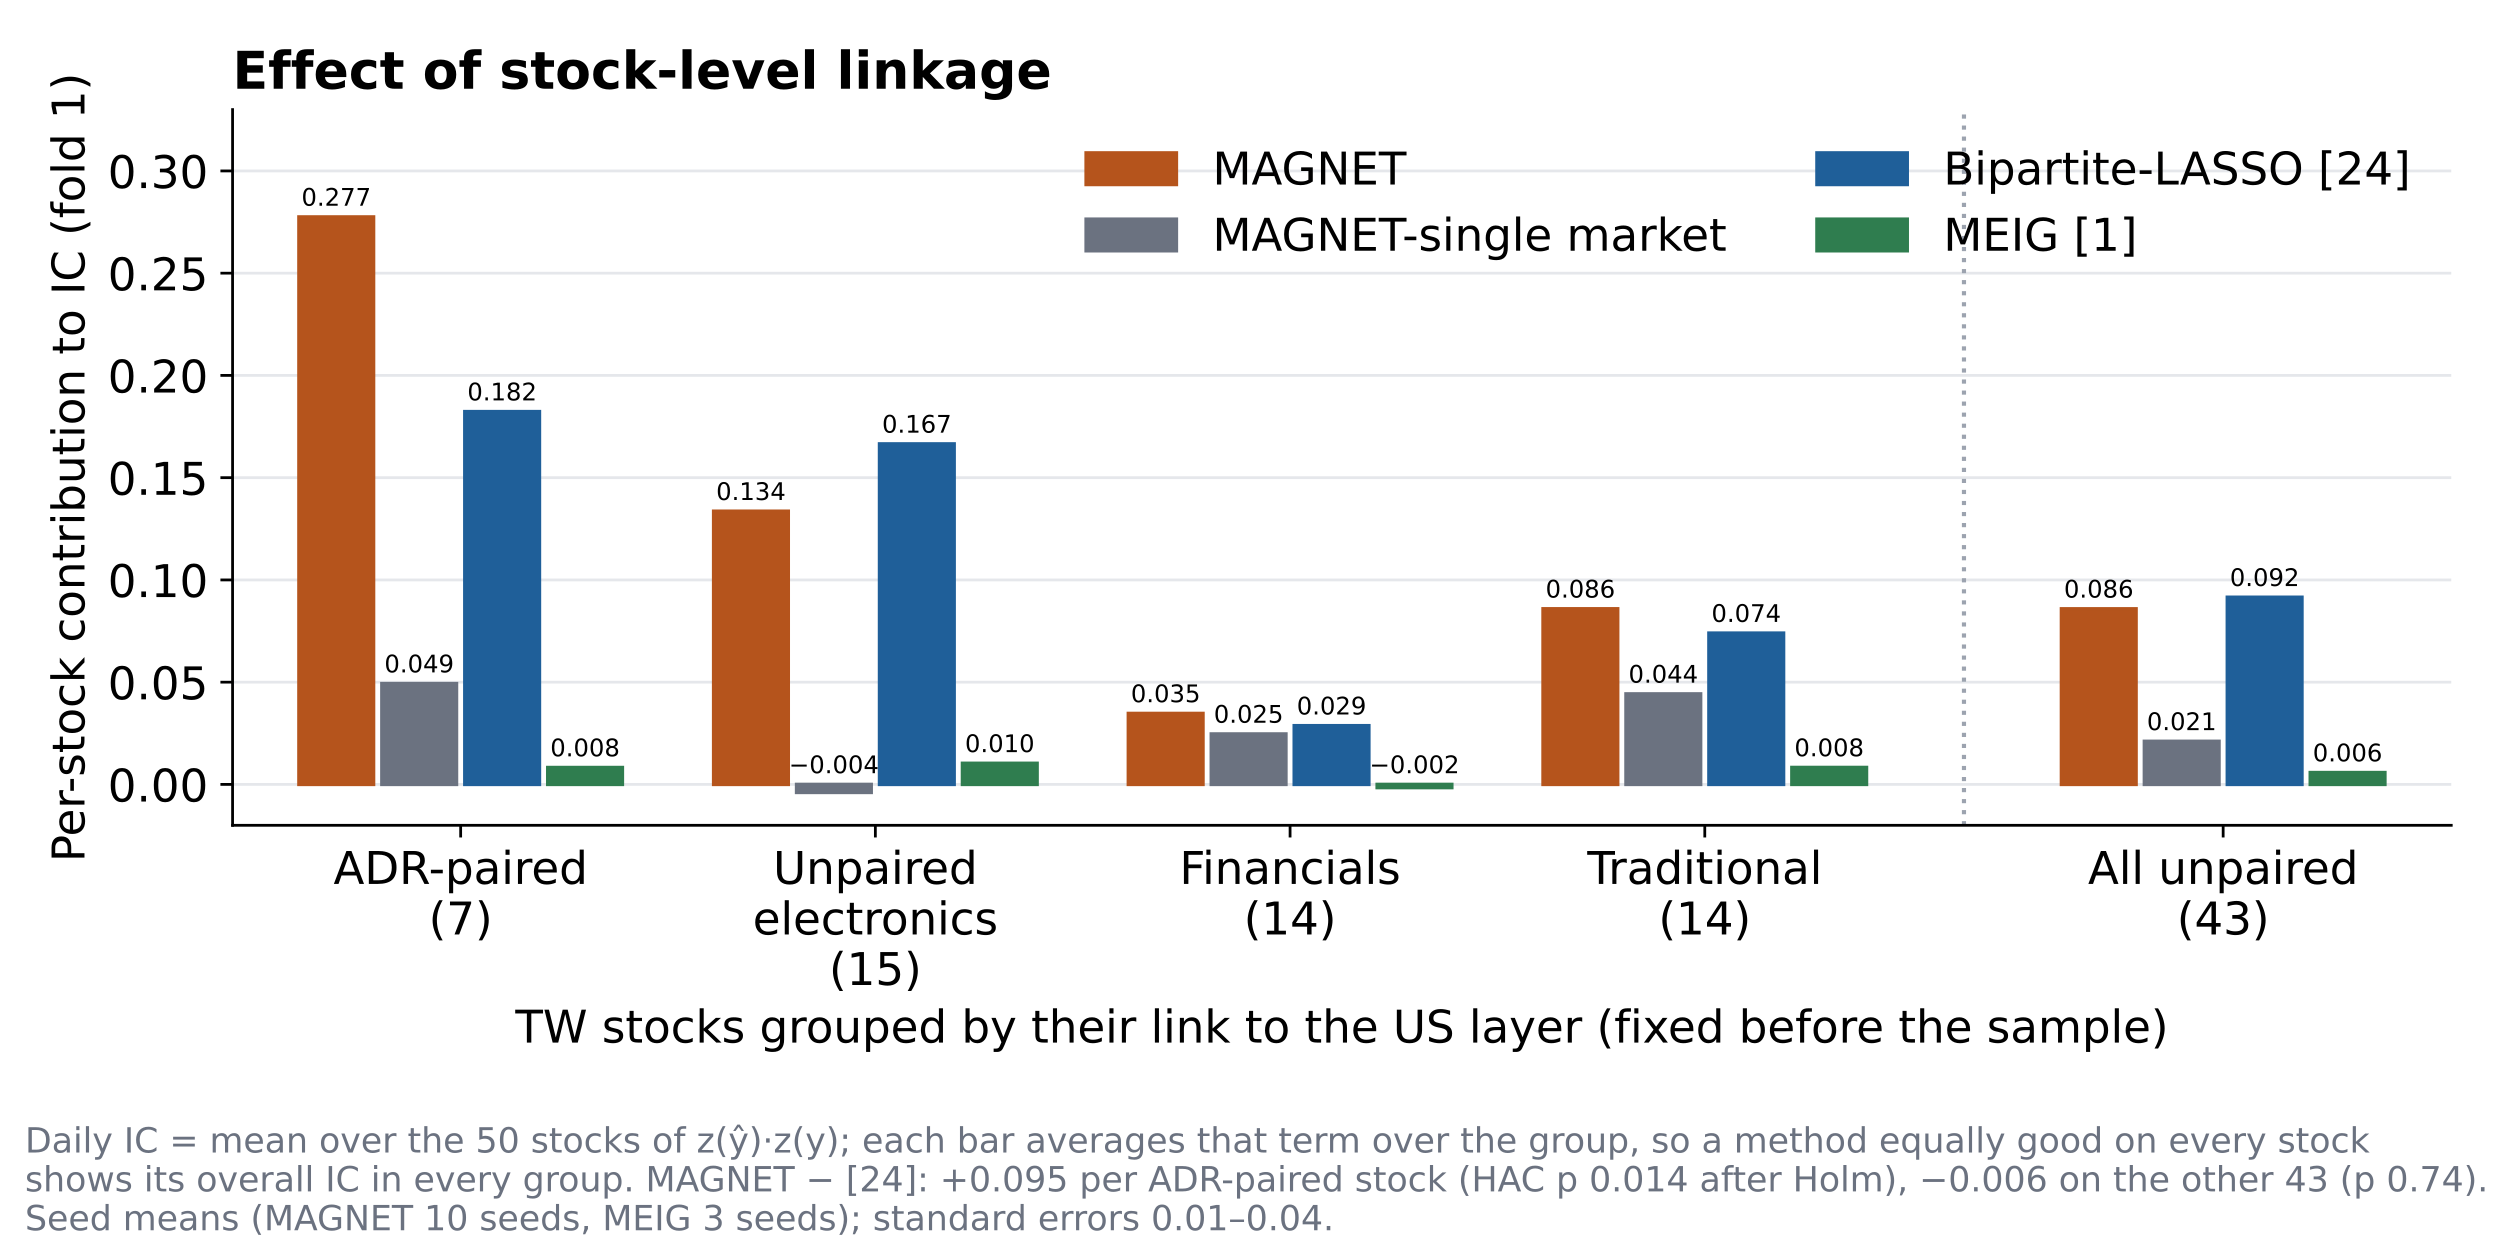
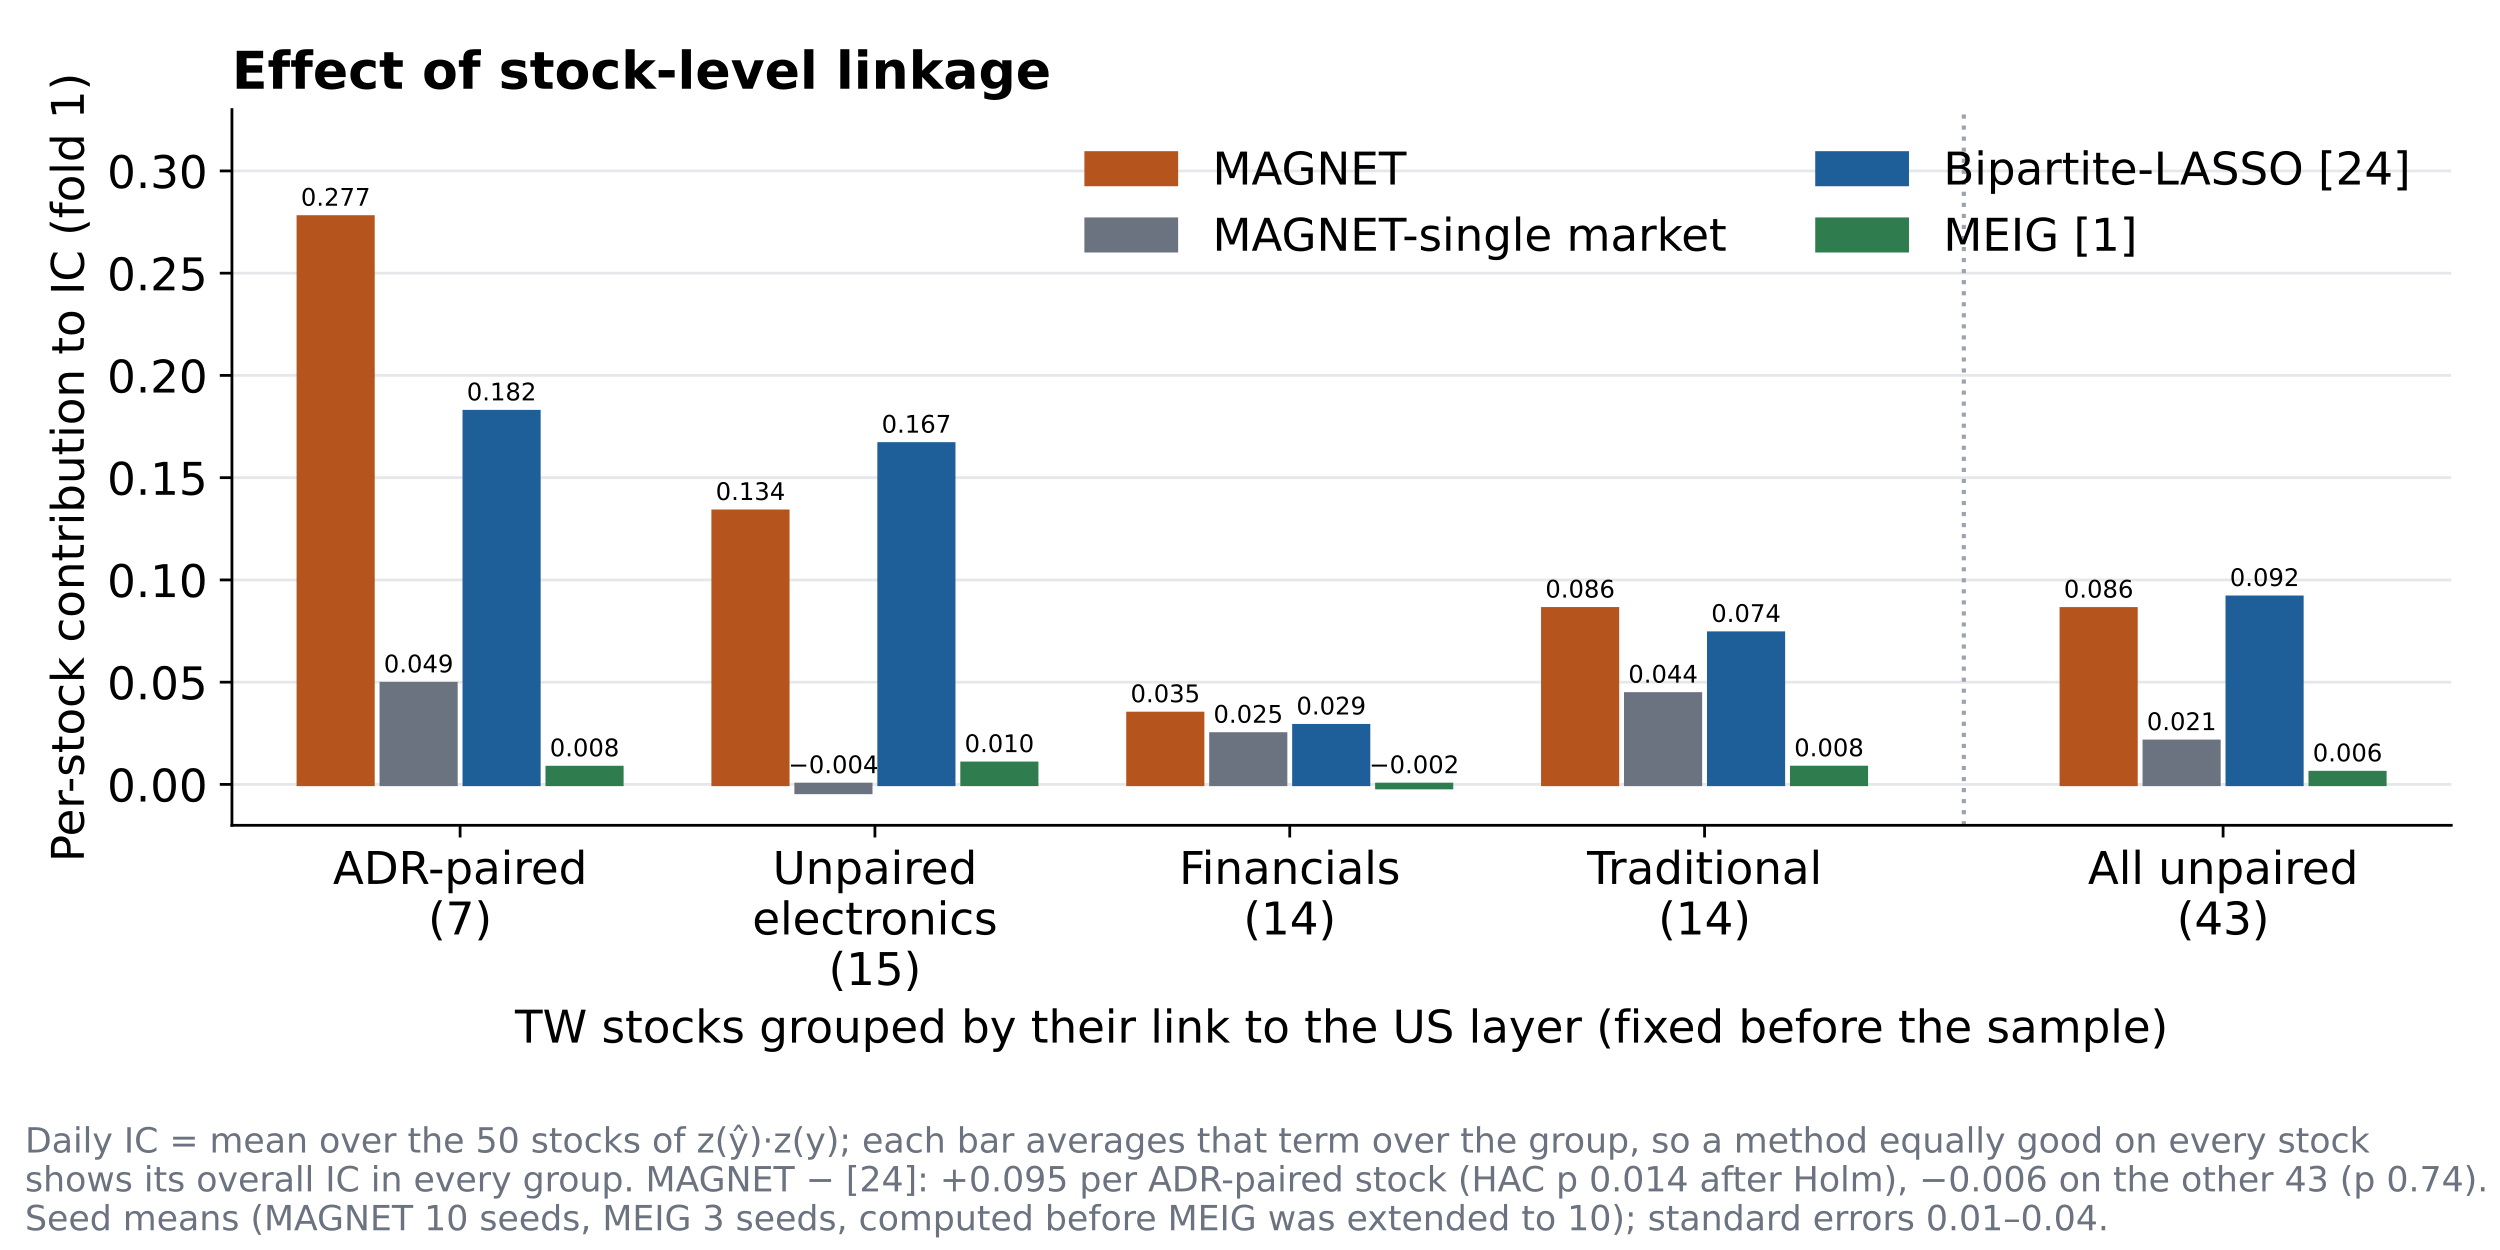
<svg xmlns="http://www.w3.org/2000/svg" xmlns:xlink="http://www.w3.org/1999/xlink" width="720pt" height="360pt" viewBox="0 0 720 360" version="1.1">
  <defs>
    <style type="text/css">*{stroke-linejoin: round; stroke-linecap: butt}</style>
  </defs>
  <g id="figure_1">
    <g id="patch_1">
      <path d="M 0 360  L 720 360  L 720 0  L 0 0  z " style="fill: #ffffff" />
    </g>
    <g id="axes_1">
      <g id="patch_2">
-         <path d="M 66.98 237.688  L 705.96 237.688  L 705.96 31.56  L 66.98 31.56  z " style="fill: #ffffff" />
+         <path d="M 66.8 237.688  L 705.96 237.688  L 705.96 31.56  L 66.8 31.56  z " style="fill: #ffffff" />
      </g>
      <g id="matplotlib.axis_1">
        <g id="xtick_1">
          <g id="line2d_1">
            <defs>
-               <path id="m9913986153" d="M 0 0  L 0 3.5  " style="stroke: #000000; stroke-width: 0.8" />
+               <path id="ma2b7b3d340" d="M 0 0  L 0 3.5  " style="stroke: #000000; stroke-width: 0.8" />
            </defs>
            <g>
-               <use xlink:href="#m9913986153" x="132.67" y="237.688" style="stroke: #000000; stroke-width: 0.8" />
+               <use xlink:href="#ma2b7b3d340" x="132.508" y="237.688" style="stroke: #000000; stroke-width: 0.8" />
            </g>
          </g>
          <g id="text_1">
-             <text style="font-size: 13px; font-family: 'DejaVu Sans'" transform="translate(96.04914 254.566)">ADR-paired</text>
-             <text style="font-size: 13px; font-family: 'DejaVu Sans'" transform="translate(123.4619 269.1231)">(7)</text>
+             <text style="font-size: 13px; font-family: 'DejaVu Sans'" transform="translate(95.88765 254.566)">ADR-paired</text>
+             <text style="font-size: 13px; font-family: 'DejaVu Sans'" transform="translate(123.3004 269.1231)">(7)</text>
          </g>
        </g>
        <g id="xtick_2">
          <g id="line2d_2">
            <g>
-               <use xlink:href="#m9913986153" x="252.105" y="237.688" style="stroke: #000000; stroke-width: 0.8" />
+               <use xlink:href="#ma2b7b3d340" x="251.977" y="237.688" style="stroke: #000000; stroke-width: 0.8" />
            </g>
          </g>
          <g id="text_2">
-             <text style="font-size: 13px; font-family: 'DejaVu Sans'" transform="translate(222.6611 254.566)">Unpaired</text>
-             <text style="font-size: 13px; font-family: 'DejaVu Sans'" transform="translate(216.7897 269.1231)">electronics</text>
-             <text style="font-size: 13px; font-family: 'DejaVu Sans'" transform="translate(238.7618 283.6803)">(15)</text>
+             <text style="font-size: 13px; font-family: 'DejaVu Sans'" transform="translate(222.5332 254.566)">Unpaired</text>
+             <text style="font-size: 13px; font-family: 'DejaVu Sans'" transform="translate(216.6619 269.1231)">electronics</text>
+             <text style="font-size: 13px; font-family: 'DejaVu Sans'" transform="translate(238.6339 283.6803)">(15)</text>
          </g>
        </g>
        <g id="xtick_3">
          <g id="line2d_3">
            <g>
-               <use xlink:href="#m9913986153" x="371.541" y="237.688" style="stroke: #000000; stroke-width: 0.8" />
+               <use xlink:href="#ma2b7b3d340" x="371.446" y="237.688" style="stroke: #000000; stroke-width: 0.8" />
            </g>
          </g>
          <g id="text_3">
-             <text style="font-size: 13px; font-family: 'DejaVu Sans'" transform="translate(339.6906 254.566)">Financials</text>
-             <text style="font-size: 13px; font-family: 'DejaVu Sans'" transform="translate(358.1973 269.1231)">(14)</text>
+             <text style="font-size: 13px; font-family: 'DejaVu Sans'" transform="translate(339.5964 254.566)">Financials</text>
+             <text style="font-size: 13px; font-family: 'DejaVu Sans'" transform="translate(358.1031 269.1231)">(14)</text>
          </g>
        </g>
        <g id="xtick_4">
          <g id="line2d_4">
            <g>
-               <use xlink:href="#m9913986153" x="490.976" y="237.688" style="stroke: #000000; stroke-width: 0.8" />
+               <use xlink:href="#ma2b7b3d340" x="490.916" y="237.688" style="stroke: #000000; stroke-width: 0.8" />
            </g>
          </g>
          <g id="text_4">
-             <text style="font-size: 13px; font-family: 'DejaVu Sans'" transform="translate(457.1375 254.566)">Traditional</text>
-             <text style="font-size: 13px; font-family: 'DejaVu Sans'" transform="translate(477.6328 269.1231)">(14)</text>
+             <text style="font-size: 13px; font-family: 'DejaVu Sans'" transform="translate(457.0769 254.566)">Traditional</text>
+             <text style="font-size: 13px; font-family: 'DejaVu Sans'" transform="translate(477.5722 269.1231)">(14)</text>
          </g>
        </g>
        <g id="xtick_5">
          <g id="line2d_5">
            <g>
-               <use xlink:href="#m9913986153" x="640.27" y="237.688" style="stroke: #000000; stroke-width: 0.8" />
+               <use xlink:href="#ma2b7b3d340" x="640.252" y="237.688" style="stroke: #000000; stroke-width: 0.8" />
            </g>
          </g>
          <g id="text_5">
-             <text style="font-size: 13px; font-family: 'DejaVu Sans'" transform="translate(601.3405 254.566)">All unpaired</text>
-             <text style="font-size: 13px; font-family: 'DejaVu Sans'" transform="translate(626.9272 269.1231)">(43)</text>
+             <text style="font-size: 13px; font-family: 'DejaVu Sans'" transform="translate(601.322 254.566)">All unpaired</text>
+             <text style="font-size: 13px; font-family: 'DejaVu Sans'" transform="translate(626.9087 269.1231)">(43)</text>
          </g>
        </g>
        <g id="text_6">
-           <text style="font-size: 13px; font-family: 'DejaVu Sans'; text-anchor: middle" x="386.47" y="300.262" transform="rotate(-0 386.47 300.2618)">TW stocks grouped by their link to the US layer (fixed before the sample)</text>
+           <text style="font-size: 13px; font-family: 'DejaVu Sans'; text-anchor: middle" x="386.38" y="300.262" transform="rotate(-0 386.38 300.2618)">TW stocks grouped by their link to the US layer (fixed before the sample)</text>
        </g>
      </g>
      <g id="matplotlib.axis_2">
        <g id="ytick_1">
          <g id="line2d_6">
-             <path d="M 66.98 225.909  L 705.96 225.909  " clip-path="url(#pdfb6ecf7ae)" style="fill: none; stroke: #e5e7eb; stroke-width: 0.8; stroke-linecap: square" />
+             <path d="M 66.8 225.909  L 705.96 225.909  " clip-path="url(#p950c5402c9)" style="fill: none; stroke: #e5e7eb; stroke-width: 0.8; stroke-linecap: square" />
          </g>
          <g id="line2d_7">
            <defs>
-               <path id="mf5f47d5dc1" d="M 0 0  L -3.5 0  " style="stroke: #000000; stroke-width: 0.8" />
+               <path id="m7d3e7760a3" d="M 0 0  L -3.5 0  " style="stroke: #000000; stroke-width: 0.8" />
            </defs>
            <g>
-               <use xlink:href="#mf5f47d5dc1" x="66.98" y="225.909" style="stroke: #000000; stroke-width: 0.8" />
+               <use xlink:href="#m7d3e7760a3" x="66.8" y="225.909" style="stroke: #000000; stroke-width: 0.8" />
            </g>
          </g>
          <g id="text_7">
-             <text style="font-size: 13px; font-family: 'DejaVu Sans'; text-anchor: end" x="59.98" y="230.848" transform="rotate(-0 59.98 230.8482)">0.00</text>
+             <text style="font-size: 13px; font-family: 'DejaVu Sans'; text-anchor: end" x="59.8" y="230.848" transform="rotate(-0 59.8 230.8482)">0.00</text>
          </g>
        </g>
        <g id="ytick_2">
          <g id="line2d_8">
-             <path d="M 66.98 196.462  L 705.96 196.462  " clip-path="url(#pdfb6ecf7ae)" style="fill: none; stroke: #e5e7eb; stroke-width: 0.8; stroke-linecap: square" />
+             <path d="M 66.8 196.462  L 705.96 196.462  " clip-path="url(#p950c5402c9)" style="fill: none; stroke: #e5e7eb; stroke-width: 0.8; stroke-linecap: square" />
          </g>
          <g id="line2d_9">
            <g>
-               <use xlink:href="#mf5f47d5dc1" x="66.98" y="196.462" style="stroke: #000000; stroke-width: 0.8" />
+               <use xlink:href="#m7d3e7760a3" x="66.8" y="196.462" style="stroke: #000000; stroke-width: 0.8" />
            </g>
          </g>
          <g id="text_8">
-             <text style="font-size: 13px; font-family: 'DejaVu Sans'; text-anchor: end" x="59.98" y="201.401" transform="rotate(-0 59.98 201.4014)">0.05</text>
+             <text style="font-size: 13px; font-family: 'DejaVu Sans'; text-anchor: end" x="59.8" y="201.401" transform="rotate(-0 59.8 201.4014)">0.05</text>
          </g>
        </g>
        <g id="ytick_3">
          <g id="line2d_10">
-             <path d="M 66.98 167.016  L 705.96 167.016  " clip-path="url(#pdfb6ecf7ae)" style="fill: none; stroke: #e5e7eb; stroke-width: 0.8; stroke-linecap: square" />
+             <path d="M 66.8 167.016  L 705.96 167.016  " clip-path="url(#p950c5402c9)" style="fill: none; stroke: #e5e7eb; stroke-width: 0.8; stroke-linecap: square" />
          </g>
          <g id="line2d_11">
            <g>
-               <use xlink:href="#mf5f47d5dc1" x="66.98" y="167.016" style="stroke: #000000; stroke-width: 0.8" />
+               <use xlink:href="#m7d3e7760a3" x="66.8" y="167.016" style="stroke: #000000; stroke-width: 0.8" />
            </g>
          </g>
          <g id="text_9">
-             <text style="font-size: 13px; font-family: 'DejaVu Sans'; text-anchor: end" x="59.98" y="171.955" transform="rotate(-0 59.98 171.9545)">0.10</text>
+             <text style="font-size: 13px; font-family: 'DejaVu Sans'; text-anchor: end" x="59.8" y="171.955" transform="rotate(-0 59.8 171.9545)">0.10</text>
          </g>
        </g>
        <g id="ytick_4">
          <g id="line2d_12">
-             <path d="M 66.98 137.569  L 705.96 137.569  " clip-path="url(#pdfb6ecf7ae)" style="fill: none; stroke: #e5e7eb; stroke-width: 0.8; stroke-linecap: square" />
+             <path d="M 66.8 137.569  L 705.96 137.569  " clip-path="url(#p950c5402c9)" style="fill: none; stroke: #e5e7eb; stroke-width: 0.8; stroke-linecap: square" />
          </g>
          <g id="line2d_13">
            <g>
-               <use xlink:href="#mf5f47d5dc1" x="66.98" y="137.569" style="stroke: #000000; stroke-width: 0.8" />
+               <use xlink:href="#m7d3e7760a3" x="66.8" y="137.569" style="stroke: #000000; stroke-width: 0.8" />
            </g>
          </g>
          <g id="text_10">
-             <text style="font-size: 13px; font-family: 'DejaVu Sans'; text-anchor: end" x="59.98" y="142.508" transform="rotate(-0 59.98 142.5077)">0.15</text>
+             <text style="font-size: 13px; font-family: 'DejaVu Sans'; text-anchor: end" x="59.8" y="142.508" transform="rotate(-0 59.8 142.5077)">0.15</text>
          </g>
        </g>
        <g id="ytick_5">
          <g id="line2d_14">
-             <path d="M 66.98 108.122  L 705.96 108.122  " clip-path="url(#pdfb6ecf7ae)" style="fill: none; stroke: #e5e7eb; stroke-width: 0.8; stroke-linecap: square" />
+             <path d="M 66.8 108.122  L 705.96 108.122  " clip-path="url(#p950c5402c9)" style="fill: none; stroke: #e5e7eb; stroke-width: 0.8; stroke-linecap: square" />
          </g>
          <g id="line2d_15">
            <g>
-               <use xlink:href="#mf5f47d5dc1" x="66.98" y="108.122" style="stroke: #000000; stroke-width: 0.8" />
+               <use xlink:href="#m7d3e7760a3" x="66.8" y="108.122" style="stroke: #000000; stroke-width: 0.8" />
            </g>
          </g>
          <g id="text_11">
-             <text style="font-size: 13px; font-family: 'DejaVu Sans'; text-anchor: end" x="59.98" y="113.061" transform="rotate(-0 59.98 113.0608)">0.20</text>
+             <text style="font-size: 13px; font-family: 'DejaVu Sans'; text-anchor: end" x="59.8" y="113.061" transform="rotate(-0 59.8 113.0608)">0.20</text>
          </g>
        </g>
        <g id="ytick_6">
          <g id="line2d_16">
-             <path d="M 66.98 78.675  L 705.96 78.675  " clip-path="url(#pdfb6ecf7ae)" style="fill: none; stroke: #e5e7eb; stroke-width: 0.8; stroke-linecap: square" />
+             <path d="M 66.8 78.675  L 705.96 78.675  " clip-path="url(#p950c5402c9)" style="fill: none; stroke: #e5e7eb; stroke-width: 0.8; stroke-linecap: square" />
          </g>
          <g id="line2d_17">
            <g>
-               <use xlink:href="#mf5f47d5dc1" x="66.98" y="78.675" style="stroke: #000000; stroke-width: 0.8" />
+               <use xlink:href="#m7d3e7760a3" x="66.8" y="78.675" style="stroke: #000000; stroke-width: 0.8" />
            </g>
          </g>
          <g id="text_12">
-             <text style="font-size: 13px; font-family: 'DejaVu Sans'; text-anchor: end" x="59.98" y="83.614" transform="rotate(-0 59.98 83.61396)">0.25</text>
+             <text style="font-size: 13px; font-family: 'DejaVu Sans'; text-anchor: end" x="59.8" y="83.614" transform="rotate(-0 59.8 83.61396)">0.25</text>
          </g>
        </g>
        <g id="ytick_7">
          <g id="line2d_18">
-             <path d="M 66.98 49.228  L 705.96 49.228  " clip-path="url(#pdfb6ecf7ae)" style="fill: none; stroke: #e5e7eb; stroke-width: 0.8; stroke-linecap: square" />
+             <path d="M 66.8 49.228  L 705.96 49.228  " clip-path="url(#p950c5402c9)" style="fill: none; stroke: #e5e7eb; stroke-width: 0.8; stroke-linecap: square" />
          </g>
          <g id="line2d_19">
            <g>
-               <use xlink:href="#mf5f47d5dc1" x="66.98" y="49.228" style="stroke: #000000; stroke-width: 0.8" />
+               <use xlink:href="#m7d3e7760a3" x="66.8" y="49.228" style="stroke: #000000; stroke-width: 0.8" />
            </g>
          </g>
          <g id="text_13">
-             <text style="font-size: 13px; font-family: 'DejaVu Sans'; text-anchor: end" x="59.98" y="54.167" transform="rotate(-0 59.98 54.1671)">0.30</text>
+             <text style="font-size: 13px; font-family: 'DejaVu Sans'; text-anchor: end" x="59.8" y="54.167" transform="rotate(-0 59.8 54.1671)">0.30</text>
          </g>
        </g>
        <g id="text_14">
-           <text style="font-size: 13px; font-family: 'DejaVu Sans'; text-anchor: middle" x="24.331" y="134.624" transform="rotate(-90 24.33109 134.624)">Per-stock contribution to IC (fold 1)</text>
+           <text style="font-size: 13px; font-family: 'DejaVu Sans'; text-anchor: middle" x="24.151" y="134.624" transform="rotate(-90 24.15109 134.624)">Per-stock contribution to IC (fold 1)</text>
        </g>
      </g>
      <g id="patch_3">
-         <path d="M 86.09 225.909  L 107.588 225.909  L 107.588 62.48  L 86.09 62.48  z " clip-path="url(#pdfb6ecf7ae)" style="fill: #b5541c; stroke: #b5541c; stroke-linejoin: miter" />
+         <path d="M 85.915 225.909  L 107.42 225.909  L 107.42 62.48  L 85.915 62.48  z " clip-path="url(#p950c5402c9)" style="fill: #b5541c; stroke: #b5541c; stroke-linejoin: miter" />
      </g>
      <g id="patch_4">
-         <path d="M 109.977 225.909  L 131.475 225.909  L 131.475 196.88  L 109.977 196.88  z " clip-path="url(#pdfb6ecf7ae)" style="fill: #6b7280; stroke: #6b7280; stroke-linejoin: miter" />
+         <path d="M 109.809 225.909  L 131.313 225.909  L 131.313 196.88  L 109.809 196.88  z " clip-path="url(#p950c5402c9)" style="fill: #6b7280; stroke: #6b7280; stroke-linejoin: miter" />
      </g>
      <g id="patch_5">
-         <path d="M 133.864 225.909  L 155.362 225.909  L 155.362 118.544  L 133.864 118.544  z " clip-path="url(#pdfb6ecf7ae)" style="fill: #1f5f99; stroke: #1f5f99; stroke-linejoin: miter" />
+         <path d="M 133.703 225.909  L 155.207 225.909  L 155.207 118.544  L 133.703 118.544  z " clip-path="url(#p950c5402c9)" style="fill: #1f5f99; stroke: #1f5f99; stroke-linejoin: miter" />
      </g>
      <g id="patch_6">
-         <path d="M 157.751 225.909  L 179.249 225.909  L 179.249 221.044  L 157.751 221.044  z " clip-path="url(#pdfb6ecf7ae)" style="fill: #2f7d4f; stroke: #2f7d4f; stroke-linejoin: miter" />
+         <path d="M 157.597 225.909  L 179.101 225.909  L 179.101 221.044  L 157.597 221.044  z " clip-path="url(#p950c5402c9)" style="fill: #2f7d4f; stroke: #2f7d4f; stroke-linejoin: miter" />
      </g>
      <g id="patch_7">
-         <path d="M 205.525 225.909  L 227.024 225.909  L 227.024 147.232  L 205.525 147.232  z " clip-path="url(#pdfb6ecf7ae)" style="fill: #b5541c; stroke: #b5541c; stroke-linejoin: miter" />
+         <path d="M 205.384 225.909  L 226.889 225.909  L 226.889 147.232  L 205.384 147.232  z " clip-path="url(#p950c5402c9)" style="fill: #b5541c; stroke: #b5541c; stroke-linejoin: miter" />
      </g>
      <g id="patch_8">
-         <path d="M 229.412 225.909  L 250.911 225.909  L 250.911 228.22  L 229.412 228.22  z " clip-path="url(#pdfb6ecf7ae)" style="fill: #6b7280; stroke: #6b7280; stroke-linejoin: miter" />
+         <path d="M 229.278 225.909  L 250.783 225.909  L 250.783 228.22  L 229.278 228.22  z " clip-path="url(#p950c5402c9)" style="fill: #6b7280; stroke: #6b7280; stroke-linejoin: miter" />
      </g>
      <g id="patch_9">
-         <path d="M 253.299 225.909  L 274.798 225.909  L 274.798 127.843  L 253.299 127.843  z " clip-path="url(#pdfb6ecf7ae)" style="fill: #1f5f99; stroke: #1f5f99; stroke-linejoin: miter" />
+         <path d="M 253.172 225.909  L 274.676 225.909  L 274.676 127.843  L 253.172 127.843  z " clip-path="url(#p950c5402c9)" style="fill: #1f5f99; stroke: #1f5f99; stroke-linejoin: miter" />
      </g>
      <g id="patch_10">
-         <path d="M 277.187 225.909  L 298.685 225.909  L 298.685 219.829  L 277.187 219.829  z " clip-path="url(#pdfb6ecf7ae)" style="fill: #2f7d4f; stroke: #2f7d4f; stroke-linejoin: miter" />
+         <path d="M 277.066 225.909  L 298.57 225.909  L 298.57 219.829  L 277.066 219.829  z " clip-path="url(#p950c5402c9)" style="fill: #2f7d4f; stroke: #2f7d4f; stroke-linejoin: miter" />
      </g>
      <g id="patch_11">
-         <path d="M 324.961 225.909  L 346.459 225.909  L 346.459 205.468  L 324.961 205.468  z " clip-path="url(#pdfb6ecf7ae)" style="fill: #b5541c; stroke: #b5541c; stroke-linejoin: miter" />
+         <path d="M 324.853 225.909  L 346.358 225.909  L 346.358 205.468  L 324.853 205.468  z " clip-path="url(#p950c5402c9)" style="fill: #b5541c; stroke: #b5541c; stroke-linejoin: miter" />
      </g>
      <g id="patch_12">
-         <path d="M 348.848 225.909  L 370.346 225.909  L 370.346 211.381  L 348.848 211.381  z " clip-path="url(#pdfb6ecf7ae)" style="fill: #6b7280; stroke: #6b7280; stroke-linejoin: miter" />
+         <path d="M 348.747 225.909  L 370.252 225.909  L 370.252 211.381  L 348.747 211.381  z " clip-path="url(#p950c5402c9)" style="fill: #6b7280; stroke: #6b7280; stroke-linejoin: miter" />
      </g>
      <g id="patch_13">
-         <path d="M 372.735 225.909  L 394.233 225.909  L 394.233 208.998  L 372.735 208.998  z " clip-path="url(#pdfb6ecf7ae)" style="fill: #1f5f99; stroke: #1f5f99; stroke-linejoin: miter" />
+         <path d="M 372.641 225.909  L 394.145 225.909  L 394.145 208.998  L 372.641 208.998  z " clip-path="url(#p950c5402c9)" style="fill: #1f5f99; stroke: #1f5f99; stroke-linejoin: miter" />
      </g>
      <g id="patch_14">
-         <path d="M 396.622 225.909  L 418.12 225.909  L 418.12 226.831  L 396.622 226.831  z " clip-path="url(#pdfb6ecf7ae)" style="fill: #2f7d4f; stroke: #2f7d4f; stroke-linejoin: miter" />
+         <path d="M 396.535 225.909  L 418.039 225.909  L 418.039 226.831  L 396.535 226.831  z " clip-path="url(#p950c5402c9)" style="fill: #2f7d4f; stroke: #2f7d4f; stroke-linejoin: miter" />
      </g>
      <g id="patch_15">
-         <path d="M 444.396 225.909  L 465.895 225.909  L 465.895 175.331  L 444.396 175.331  z " clip-path="url(#pdfb6ecf7ae)" style="fill: #b5541c; stroke: #b5541c; stroke-linejoin: miter" />
+         <path d="M 444.323 225.909  L 465.827 225.909  L 465.827 175.331  L 444.323 175.331  z " clip-path="url(#p950c5402c9)" style="fill: #b5541c; stroke: #b5541c; stroke-linejoin: miter" />
      </g>
      <g id="patch_16">
-         <path d="M 468.283 225.909  L 489.782 225.909  L 489.782 199.842  L 468.283 199.842  z " clip-path="url(#pdfb6ecf7ae)" style="fill: #6b7280; stroke: #6b7280; stroke-linejoin: miter" />
+         <path d="M 468.216 225.909  L 489.721 225.909  L 489.721 199.842  L 468.216 199.842  z " clip-path="url(#p950c5402c9)" style="fill: #6b7280; stroke: #6b7280; stroke-linejoin: miter" />
      </g>
      <g id="patch_17">
-         <path d="M 492.17 225.909  L 513.669 225.909  L 513.669 182.337  L 492.17 182.337  z " clip-path="url(#pdfb6ecf7ae)" style="fill: #1f5f99; stroke: #1f5f99; stroke-linejoin: miter" />
+         <path d="M 492.11 225.909  L 513.615 225.909  L 513.615 182.337  L 492.11 182.337  z " clip-path="url(#p950c5402c9)" style="fill: #1f5f99; stroke: #1f5f99; stroke-linejoin: miter" />
      </g>
      <g id="patch_18">
-         <path d="M 516.058 225.909  L 537.556 225.909  L 537.556 221.027  L 516.058 221.027  z " clip-path="url(#pdfb6ecf7ae)" style="fill: #2f7d4f; stroke: #2f7d4f; stroke-linejoin: miter" />
+         <path d="M 516.004 225.909  L 537.508 225.909  L 537.508 221.027  L 516.004 221.027  z " clip-path="url(#p950c5402c9)" style="fill: #2f7d4f; stroke: #2f7d4f; stroke-linejoin: miter" />
      </g>
      <g id="patch_19">
-         <path d="M 593.691 225.909  L 615.189 225.909  L 615.189 175.341  L 593.691 175.341  z " clip-path="url(#pdfb6ecf7ae)" style="fill: #b5541c; stroke: #b5541c; stroke-linejoin: miter" />
+         <path d="M 593.659 225.909  L 615.163 225.909  L 615.163 175.341  L 593.659 175.341  z " clip-path="url(#p950c5402c9)" style="fill: #b5541c; stroke: #b5541c; stroke-linejoin: miter" />
      </g>
      <g id="patch_20">
-         <path d="M 617.578 225.909  L 639.076 225.909  L 639.076 213.498  L 617.578 213.498  z " clip-path="url(#pdfb6ecf7ae)" style="fill: #6b7280; stroke: #6b7280; stroke-linejoin: miter" />
+         <path d="M 617.553 225.909  L 639.057 225.909  L 639.057 213.498  L 617.553 213.498  z " clip-path="url(#p950c5402c9)" style="fill: #6b7280; stroke: #6b7280; stroke-linejoin: miter" />
      </g>
      <g id="patch_21">
-         <path d="M 641.465 225.909  L 662.963 225.909  L 662.963 172.008  L 641.465 172.008  z " clip-path="url(#pdfb6ecf7ae)" style="fill: #1f5f99; stroke: #1f5f99; stroke-linejoin: miter" />
+         <path d="M 641.447 225.909  L 662.951 225.909  L 662.951 172.008  L 641.447 172.008  z " clip-path="url(#p950c5402c9)" style="fill: #1f5f99; stroke: #1f5f99; stroke-linejoin: miter" />
      </g>
      <g id="patch_22">
-         <path d="M 665.352 225.909  L 686.85 225.909  L 686.85 222.499  L 665.352 222.499  z " clip-path="url(#pdfb6ecf7ae)" style="fill: #2f7d4f; stroke: #2f7d4f; stroke-linejoin: miter" />
+         <path d="M 665.34 225.909  L 686.845 225.909  L 686.845 222.499  L 665.34 222.499  z " clip-path="url(#p950c5402c9)" style="fill: #2f7d4f; stroke: #2f7d4f; stroke-linejoin: miter" />
      </g>
      <g id="line2d_20">
-         <path d="M 565.623 237.688  L 565.623 31.56  " clip-path="url(#pdfb6ecf7ae)" style="fill: none; stroke-dasharray: 1.2,1.98; stroke-dashoffset: 0; stroke: #9ca3af; stroke-width: 1.2" />
+         <path d="M 565.584 237.688  L 565.584 31.56  " clip-path="url(#p950c5402c9)" style="fill: none; stroke-dasharray: 1.2,1.98; stroke-dashoffset: 0; stroke: #9ca3af; stroke-width: 1.2" />
      </g>
      <g id="patch_23">
-         <path d="M 66.98 237.688  L 66.98 31.56  " style="fill: none; stroke: #000000; stroke-width: 0.8; stroke-linejoin: miter; stroke-linecap: square" />
+         <path d="M 66.8 237.688  L 66.8 31.56  " style="fill: none; stroke: #000000; stroke-width: 0.8; stroke-linejoin: miter; stroke-linecap: square" />
      </g>
      <g id="patch_24">
-         <path d="M 66.98 237.688  L 705.96 237.688  " style="fill: none; stroke: #000000; stroke-width: 0.8; stroke-linejoin: miter; stroke-linecap: square" />
+         <path d="M 66.8 237.688  L 705.96 237.688  " style="fill: none; stroke: #000000; stroke-width: 0.8; stroke-linejoin: miter; stroke-linecap: square" />
      </g>
      <g id="text_15">
-         <text style="font-size: 7px; font-family: 'DejaVu Sans'; text-anchor: middle" x="96.839" y="59.258" transform="rotate(-0 96.83888 59.2579)">0.277</text>
+         <text style="font-size: 7px; font-family: 'DejaVu Sans'; text-anchor: middle" x="96.667" y="59.258" transform="rotate(-0 96.66729 59.2579)">0.277</text>
      </g>
      <g id="text_16">
-         <text style="font-size: 7px; font-family: 'DejaVu Sans'; text-anchor: middle" x="120.726" y="193.657" transform="rotate(-0 120.726 193.6571)">0.049</text>
+         <text style="font-size: 7px; font-family: 'DejaVu Sans'; text-anchor: middle" x="120.561" y="193.657" transform="rotate(-0 120.5611 193.6571)">0.049</text>
      </g>
      <g id="text_17">
-         <text style="font-size: 7px; font-family: 'DejaVu Sans'; text-anchor: middle" x="144.613" y="115.322" transform="rotate(-0 144.6131 115.3216)">0.182</text>
+         <text style="font-size: 7px; font-family: 'DejaVu Sans'; text-anchor: middle" x="144.455" y="115.322" transform="rotate(-0 144.455 115.3216)">0.182</text>
      </g>
      <g id="text_18">
-         <text style="font-size: 7px; font-family: 'DejaVu Sans'; text-anchor: middle" x="168.5" y="217.821" transform="rotate(-0 168.5002 217.821)">0.008</text>
+         <text style="font-size: 7px; font-family: 'DejaVu Sans'; text-anchor: middle" x="168.349" y="217.821" transform="rotate(-0 168.3488 217.821)">0.008</text>
      </g>
      <g id="text_19">
-         <text style="font-size: 7px; font-family: 'DejaVu Sans'; text-anchor: middle" x="216.274" y="144.009" transform="rotate(-0 216.2744 144.009)">0.134</text>
+         <text style="font-size: 7px; font-family: 'DejaVu Sans'; text-anchor: middle" x="216.136" y="144.009" transform="rotate(-0 216.1364 144.009)">0.134</text>
      </g>
      <g id="text_20">
-         <text style="font-size: 7px; font-family: 'DejaVu Sans'; text-anchor: middle" x="240.161" y="222.687" transform="rotate(-0 240.1615 222.6867)">−0.004</text>
+         <text style="font-size: 7px; font-family: 'DejaVu Sans'; text-anchor: middle" x="240.03" y="222.687" transform="rotate(-0 240.0303 222.6867)">−0.004</text>
      </g>
      <g id="text_21">
-         <text style="font-size: 7px; font-family: 'DejaVu Sans'; text-anchor: middle" x="264.049" y="124.62" transform="rotate(-0 264.0486 124.6202)">0.167</text>
+         <text style="font-size: 7px; font-family: 'DejaVu Sans'; text-anchor: middle" x="263.924" y="124.62" transform="rotate(-0 263.9241 124.6202)">0.167</text>
      </g>
      <g id="text_22">
-         <text style="font-size: 7px; font-family: 'DejaVu Sans'; text-anchor: middle" x="287.936" y="216.606" transform="rotate(-0 287.9357 216.6061)">0.010</text>
+         <text style="font-size: 7px; font-family: 'DejaVu Sans'; text-anchor: middle" x="287.818" y="216.606" transform="rotate(-0 287.8179 216.6061)">0.010</text>
      </g>
      <g id="text_23">
-         <text style="font-size: 7px; font-family: 'DejaVu Sans'; text-anchor: middle" x="335.71" y="202.246" transform="rotate(-0 335.7099 202.2457)">0.035</text>
+         <text style="font-size: 7px; font-family: 'DejaVu Sans'; text-anchor: middle" x="335.606" y="202.246" transform="rotate(-0 335.6056 202.2457)">0.035</text>
      </g>
      <g id="text_24">
-         <text style="font-size: 7px; font-family: 'DejaVu Sans'; text-anchor: middle" x="359.597" y="208.159" transform="rotate(-0 359.597 208.1589)">0.025</text>
+         <text style="font-size: 7px; font-family: 'DejaVu Sans'; text-anchor: middle" x="359.499" y="208.159" transform="rotate(-0 359.4994 208.1589)">0.025</text>
      </g>
      <g id="text_25">
-         <text style="font-size: 7px; font-family: 'DejaVu Sans'; text-anchor: middle" x="383.484" y="205.776" transform="rotate(-0 383.4841 205.7756)">0.029</text>
+         <text style="font-size: 7px; font-family: 'DejaVu Sans'; text-anchor: middle" x="383.393" y="205.776" transform="rotate(-0 383.3933 205.7756)">0.029</text>
      </g>
      <g id="text_26">
-         <text style="font-size: 7px; font-family: 'DejaVu Sans'; text-anchor: middle" x="407.371" y="222.687" transform="rotate(-0 407.3712 222.6867)">−0.002</text>
+         <text style="font-size: 7px; font-family: 'DejaVu Sans'; text-anchor: middle" x="407.287" y="222.687" transform="rotate(-0 407.2871 222.6867)">−0.002</text>
      </g>
      <g id="text_27">
-         <text style="font-size: 7px; font-family: 'DejaVu Sans'; text-anchor: middle" x="455.145" y="172.109" transform="rotate(-0 455.1454 172.1088)">0.086</text>
+         <text style="font-size: 7px; font-family: 'DejaVu Sans'; text-anchor: middle" x="455.075" y="172.109" transform="rotate(-0 455.0748 172.1088)">0.086</text>
      </g>
      <g id="text_28">
-         <text style="font-size: 7px; font-family: 'DejaVu Sans'; text-anchor: middle" x="479.033" y="196.619" transform="rotate(-0 479.0325 196.6193)">0.044</text>
+         <text style="font-size: 7px; font-family: 'DejaVu Sans'; text-anchor: middle" x="478.969" y="196.619" transform="rotate(-0 478.9686 196.6193)">0.044</text>
      </g>
      <g id="text_29">
-         <text style="font-size: 7px; font-family: 'DejaVu Sans'; text-anchor: middle" x="502.92" y="179.114" transform="rotate(-0 502.9196 179.1142)">0.074</text>
+         <text style="font-size: 7px; font-family: 'DejaVu Sans'; text-anchor: middle" x="502.862" y="179.114" transform="rotate(-0 502.8624 179.1142)">0.074</text>
      </g>
      <g id="text_30">
-         <text style="font-size: 7px; font-family: 'DejaVu Sans'; text-anchor: middle" x="526.807" y="217.804" transform="rotate(-0 526.8067 217.8042)">0.008</text>
+         <text style="font-size: 7px; font-family: 'DejaVu Sans'; text-anchor: middle" x="526.756" y="217.804" transform="rotate(-0 526.7563 217.8042)">0.008</text>
      </g>
      <g id="text_31">
-         <text style="font-size: 7px; font-family: 'DejaVu Sans'; text-anchor: middle" x="604.44" y="172.119" transform="rotate(-0 604.4398 172.1186)">0.086</text>
+         <text style="font-size: 7px; font-family: 'DejaVu Sans'; text-anchor: middle" x="604.411" y="172.119" transform="rotate(-0 604.4112 172.1186)">0.086</text>
      </g>
      <g id="text_32">
-         <text style="font-size: 7px; font-family: 'DejaVu Sans'; text-anchor: middle" x="628.327" y="210.276" transform="rotate(-0 628.3269 210.2758)">0.021</text>
+         <text style="font-size: 7px; font-family: 'DejaVu Sans'; text-anchor: middle" x="628.305" y="210.276" transform="rotate(-0 628.305 210.2758)">0.021</text>
      </g>
      <g id="text_33">
-         <text style="font-size: 7px; font-family: 'DejaVu Sans'; text-anchor: middle" x="652.214" y="168.785" transform="rotate(-0 652.214 168.7851)">0.092</text>
+         <text style="font-size: 7px; font-family: 'DejaVu Sans'; text-anchor: middle" x="652.199" y="168.785" transform="rotate(-0 652.1989 168.7851)">0.092</text>
      </g>
      <g id="text_34">
-         <text style="font-size: 7px; font-family: 'DejaVu Sans'; text-anchor: middle" x="676.101" y="219.276" transform="rotate(-0 676.1011 219.2759)">0.006</text>
+         <text style="font-size: 7px; font-family: 'DejaVu Sans'; text-anchor: middle" x="676.093" y="219.276" transform="rotate(-0 676.0927 219.2759)">0.006</text>
      </g>
      <g id="text_35">
-         <text style="font-weight: 700; font-size: 15px; font-family: 'DejaVu Sans'; text-anchor: start" x="66.98" y="25.56" transform="rotate(-0 66.98 25.56)">Effect of stock-level linkage</text>
+         <text style="font-weight: 700; font-size: 15px; font-family: 'DejaVu Sans'; text-anchor: start" x="66.8" y="25.56" transform="rotate(-0 66.8 25.56)">Effect of stock-level linkage</text>
      </g>
      <g id="legend_1">
        <g id="patch_25">
          <path d="M 312.803 53.138  L 338.803 53.138  L 338.803 44.038  L 312.803 44.038  z " style="fill: #b5541c; stroke: #b5541c; stroke-linejoin: miter" />
        </g>
        <g id="text_36">
          <text style="font-size: 13px; font-family: 'DejaVu Sans'; text-anchor: start" x="349.203" y="53.138" transform="rotate(-0 349.2034 53.13797)">MAGNET</text>
        </g>
        <g id="patch_26">
          <path d="M 312.803 72.22  L 338.803 72.22  L 338.803 63.12  L 312.803 63.12  z " style="fill: #6b7280; stroke: #6b7280; stroke-linejoin: miter" />
        </g>
        <g id="text_37">
          <text style="font-size: 13px; font-family: 'DejaVu Sans'; text-anchor: start" x="349.203" y="72.22" transform="rotate(-0 349.2034 72.21953)">MAGNET-single market</text>
        </g>
        <g id="patch_27">
          <path d="M 523.286 53.138  L 549.286 53.138  L 549.286 44.038  L 523.286 44.038  z " style="fill: #1f5f99; stroke: #1f5f99; stroke-linejoin: miter" />
        </g>
        <g id="text_38">
          <text style="font-size: 13px; font-family: 'DejaVu Sans'; text-anchor: start" x="559.686" y="53.138" transform="rotate(-0 559.6856 53.13797)">Bipartite-LASSO [24]</text>
        </g>
        <g id="patch_28">
          <path d="M 523.286 72.22  L 549.286 72.22  L 549.286 63.12  L 523.286 63.12  z " style="fill: #2f7d4f; stroke: #2f7d4f; stroke-linejoin: miter" />
        </g>
        <g id="text_39">
          <text style="font-size: 13px; font-family: 'DejaVu Sans'; text-anchor: start" x="559.686" y="72.22" transform="rotate(-0 559.6856 72.21953)">MEIG [1]</text>
        </g>
      </g>
    </g>
    <g id="text_40">
      <text style="font-size: 10px; font-family: 'DejaVu Sans'; fill: #6b7280" transform="translate(7.2 331.9247)">Daily IC = mean over the 50 stocks of z(ŷ)·z(y); each bar averages that term over the group, so a method equally good on every stock</text>
      <text style="font-size: 10px; font-family: 'DejaVu Sans'; fill: #6b7280" transform="translate(7.2 343.1225)">shows its overall IC in every group. MAGNET − [24]: +0.095 per ADR-paired stock (HAC p 0.014 after Holm), −0.006 on the other 43 (p 0.74).</text>
-       <text style="font-size: 10px; font-family: 'DejaVu Sans'; fill: #6b7280" transform="translate(7.2 354.3203)">Seed means (MAGNET 10 seeds, MEIG 3 seeds); standard errors 0.01–0.04.</text>
+       <text style="font-size: 10px; font-family: 'DejaVu Sans'; fill: #6b7280" transform="translate(7.2 354.3203)">Seed means (MAGNET 10 seeds, MEIG 3 seeds, computed before MEIG was extended to 10); standard errors 0.01–0.04.</text>
    </g>
  </g>
  <defs>
-     <clipPath id="pdfb6ecf7ae">
-       <rect x="66.98" y="31.56" width="638.98" height="206.128" />
+     <clipPath id="p950c5402c9">
+       <rect x="66.8" y="31.56" width="639.16" height="206.128" />
    </clipPath>
  </defs>
</svg>
